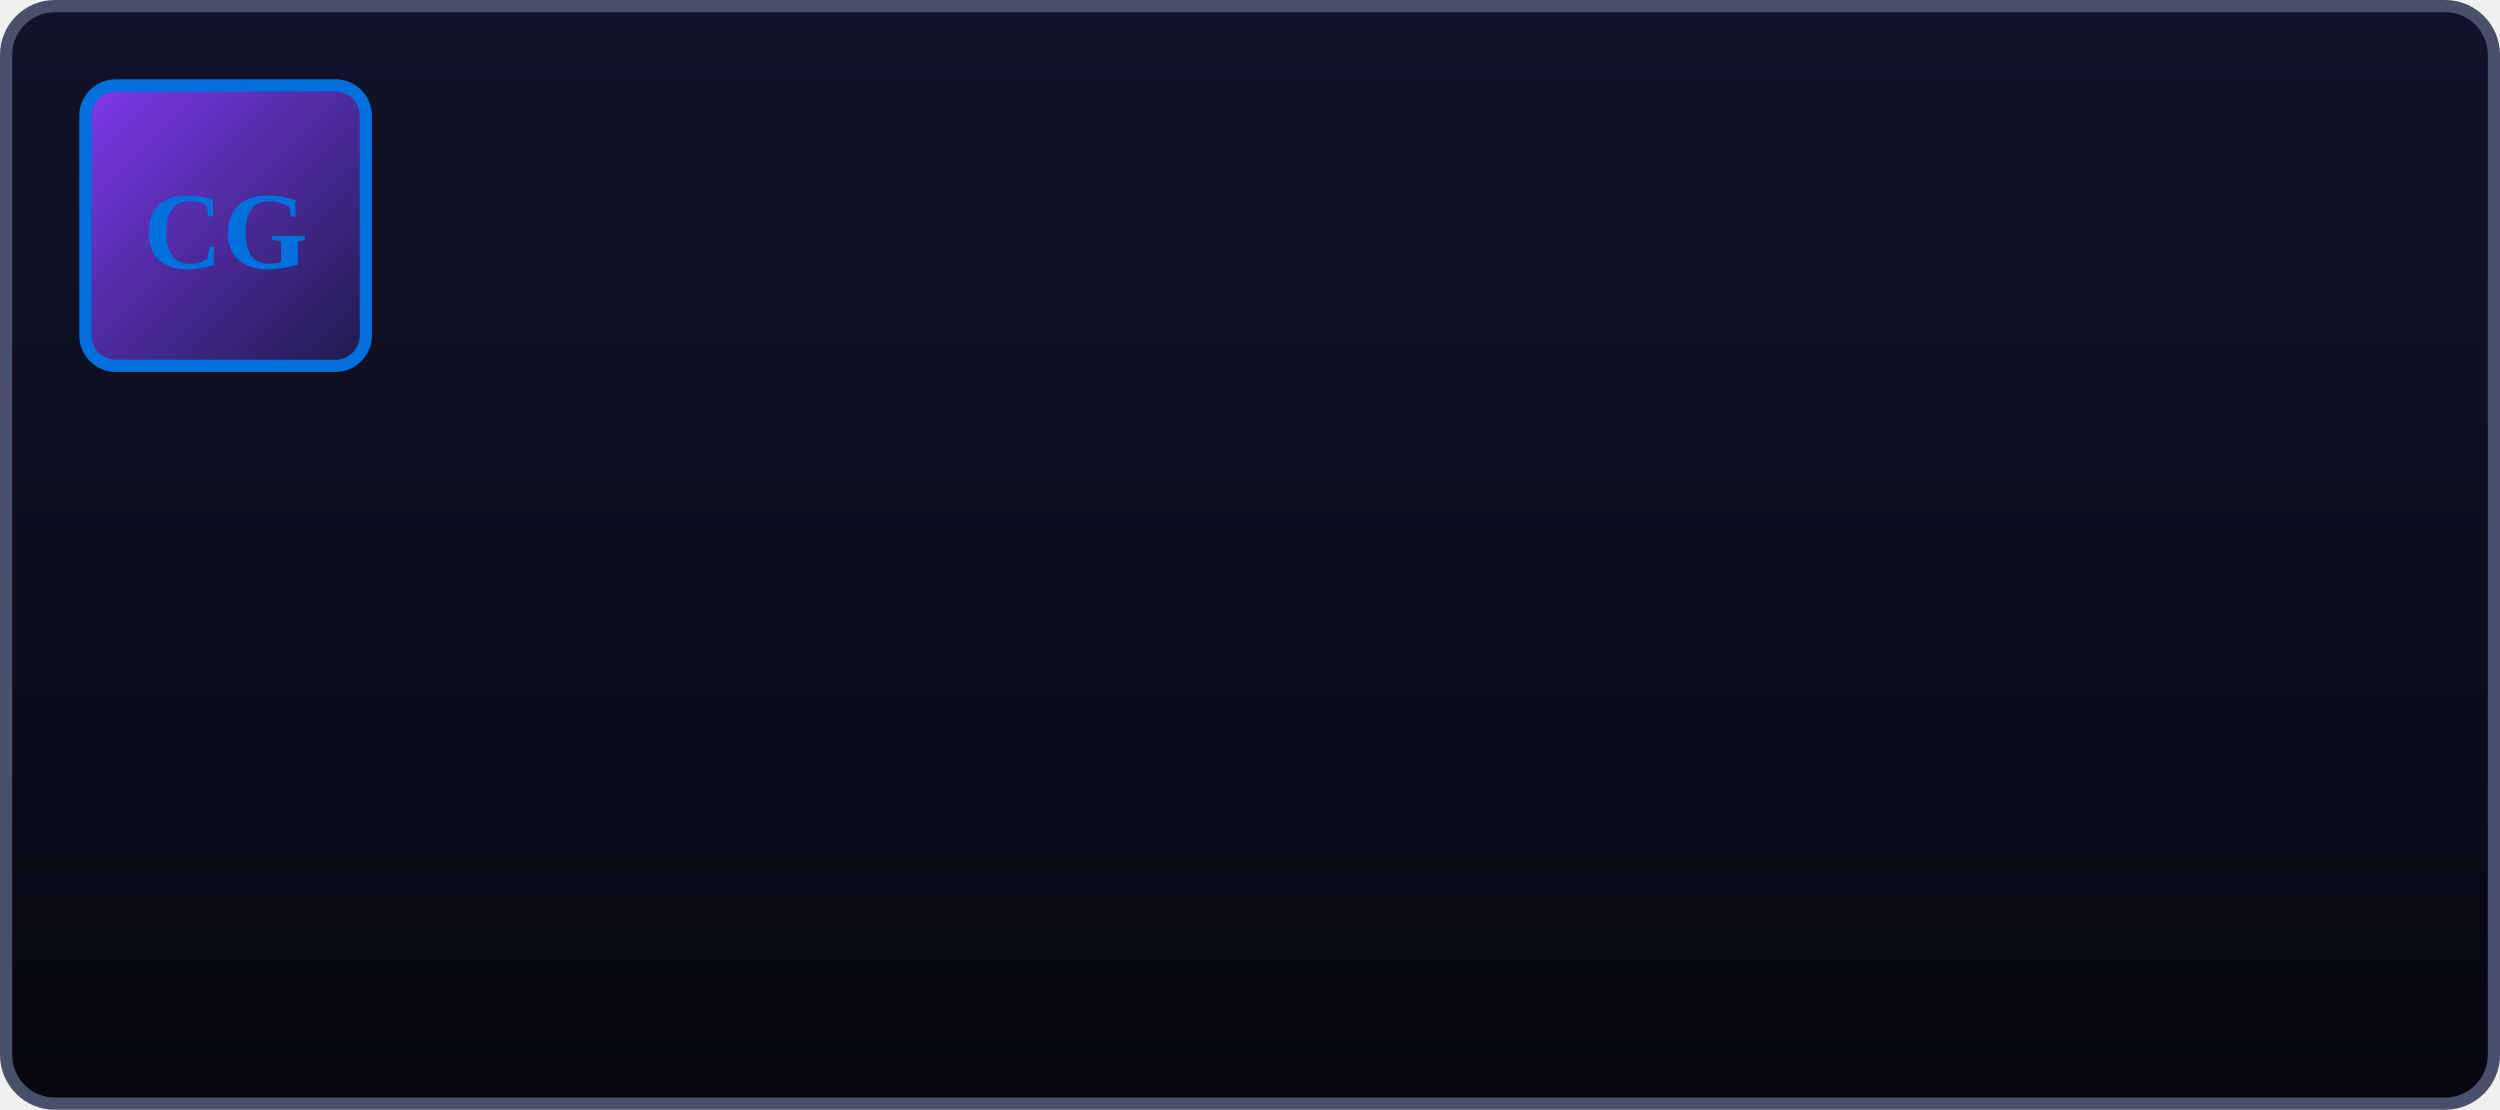
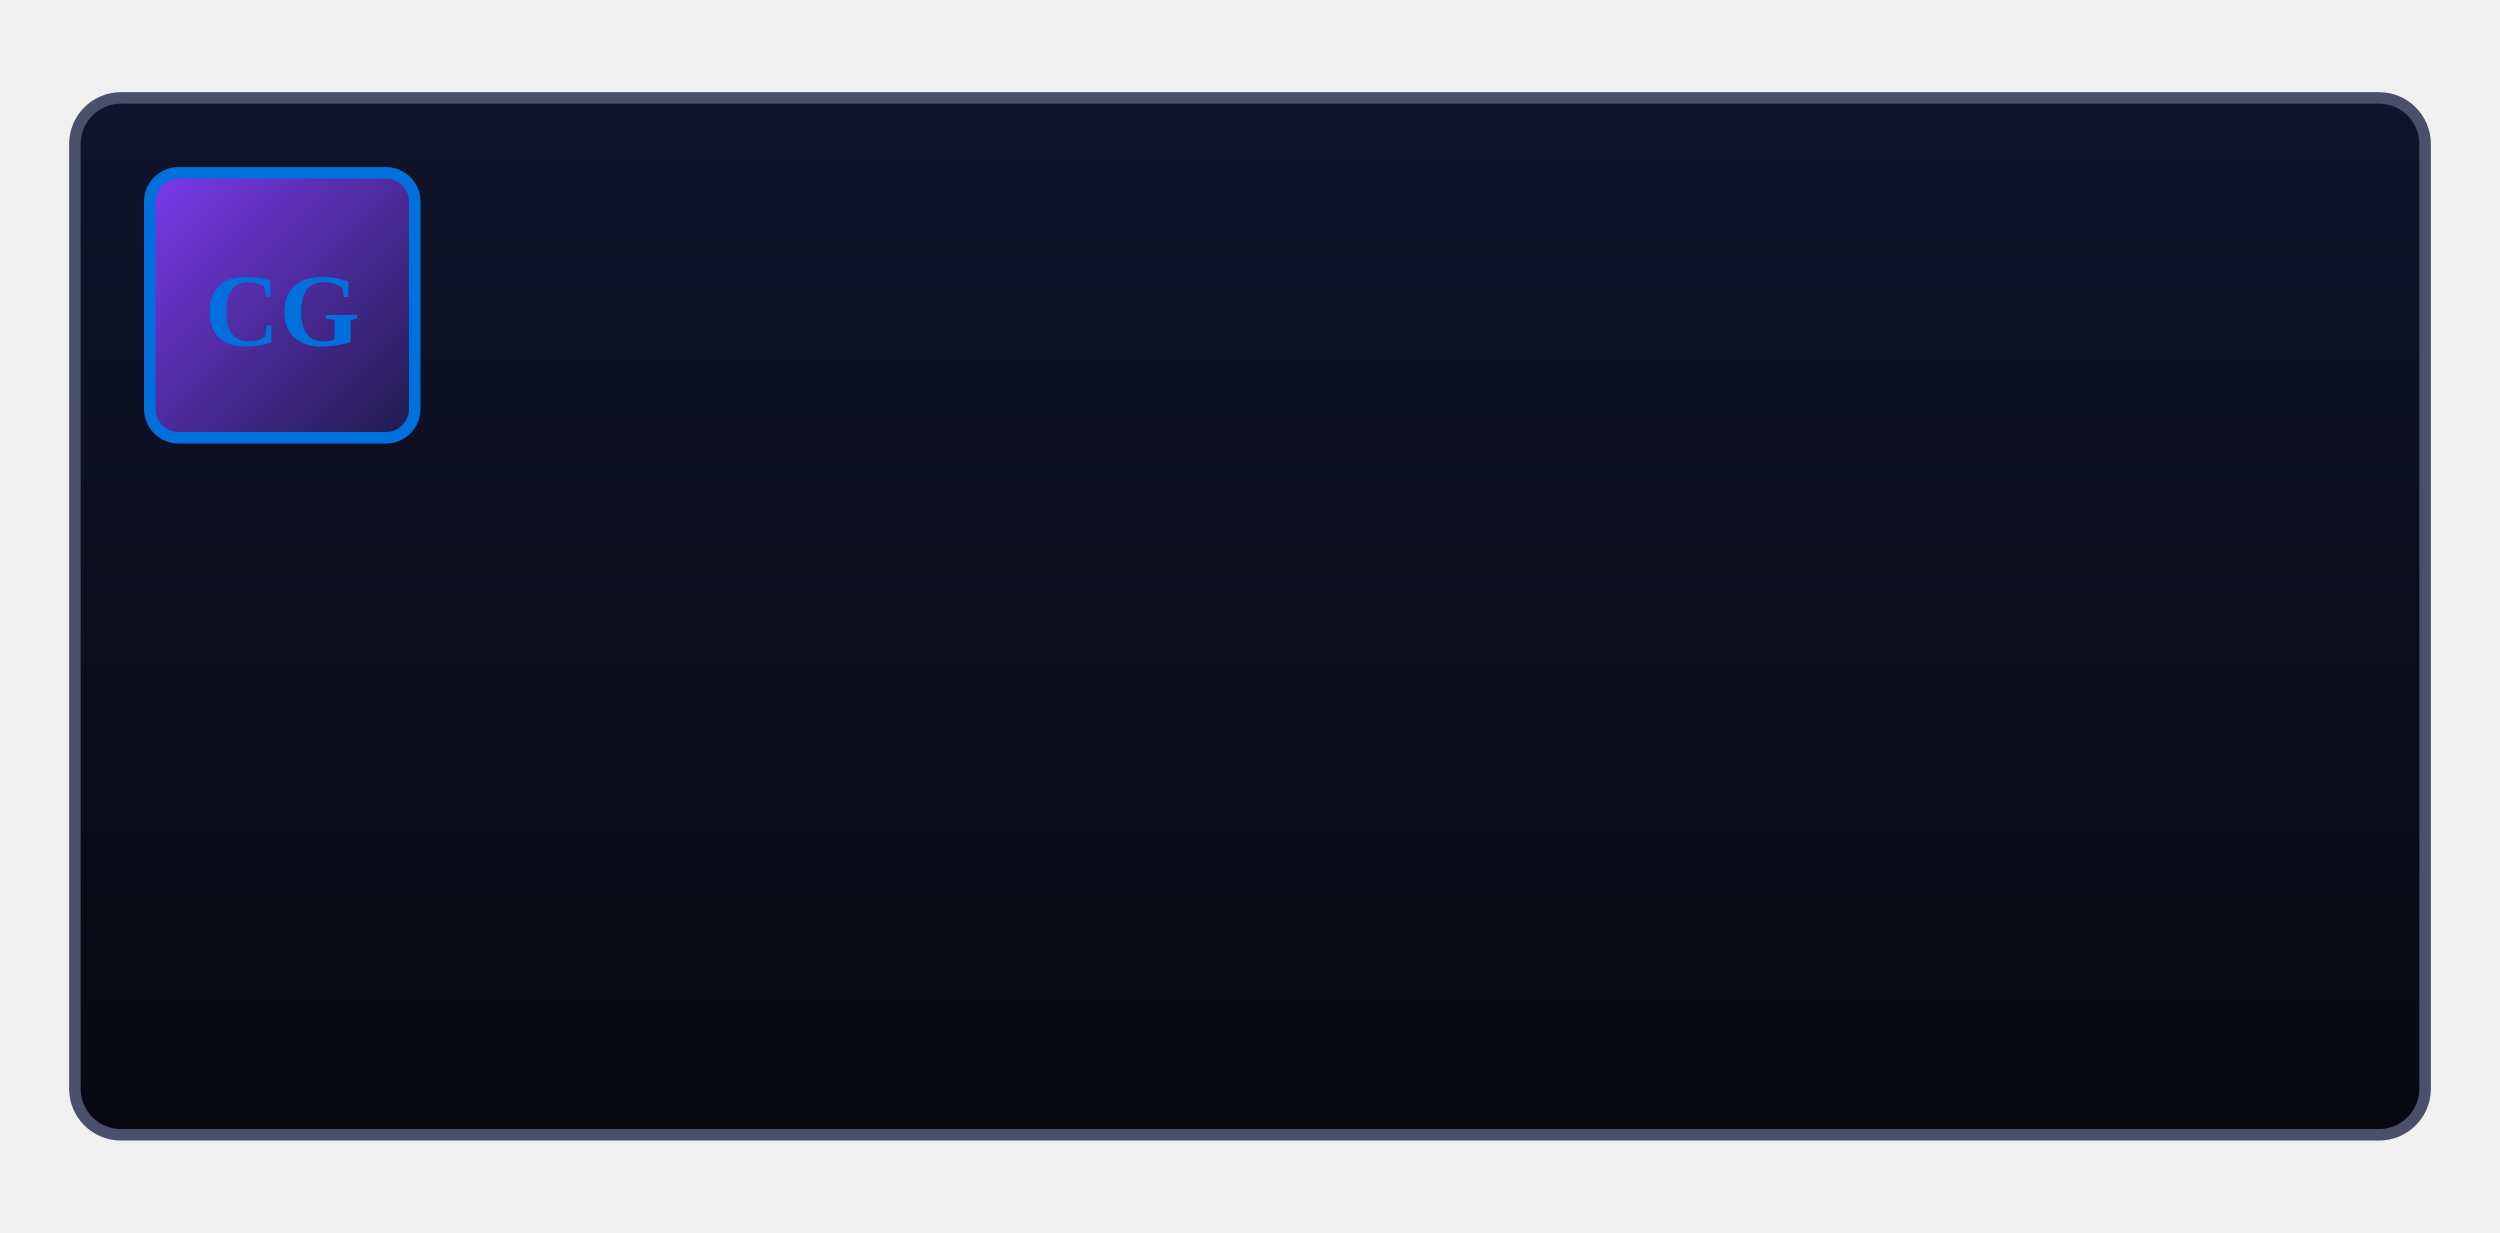
- <svg xmlns="http://www.w3.org/2000/svg" width="410" height="182" viewBox="0 0 410 182" role="img" aria-label="Cursor Glow RGB: Un aura RGB brillante alrededor del cursor, con formas, colores y animaciones.">
+ <svg xmlns="http://www.w3.org/2000/svg" width="434" height="214" viewBox="0 0 434 214" role="img" aria-label="Cursor Glow RGB: Un aura RGB brillante alrededor del cursor, con formas, colores y animaciones.">
  <defs>
    <linearGradient id="tip" x1="0" y1="0" x2="0" y2="1">
      <stop offset="0" stop-color="#11142a" />
      <stop offset="1" stop-color="#070812" />
    </linearGradient>
    <linearGradient id="gold" x1="0" y1="0" x2="1" y2="0">
      <stop offset="0" stop-color="#ffd100" stop-opacity="0" />
      <stop offset=".5" stop-color="#fff3b0" />
      <stop offset="1" stop-color="#ffd100" stop-opacity="0" />
    </linearGradient>
    <linearGradient id="goldtext" x1="0" y1="0" x2="0" y2="1">
      <stop offset="0" stop-color="#fff3b0" />
      <stop offset=".55" stop-color="#ffd100" />
      <stop offset="1" stop-color="#c8860a" />
    </linearGradient>
    <linearGradient id="gem" x1="0" y1="0" x2="1" y2="1">
      <stop offset="0" stop-color="#7c3aed" />
      <stop offset="1" stop-color="#1e1b4b" />
    </linearGradient>
  </defs>
  <style>
    text { font-family: Verdana, 'DejaVu Sans', Arial, sans-serif; font-size: 14px; fill: #fff; }
    .t { font-family: Georgia, 'Times New Roman', serif; font-weight: bold; }
    .l { opacity: 0; animation: in .45s ease-out forwards; }
    .glint { animation: run 7s linear infinite; }
    @keyframes in { from { opacity: 0; transform: translateX(-6px); } to { opacity: 1; transform: none; } }
    @keyframes run { from { stroke-dashoffset: 0; } to { stroke-dashoffset: -1000; } }
    @keyframes blink { 50% { opacity: 0; } }
    @media (prefers-reduced-motion: reduce) { .l, .glint, .fx { animation: none !important; opacity: 1 !important; } }</style>
-   <rect x="1" y="1" width="408" height="180" rx="8" fill="url(#tip)" stroke="#4a4f6a" stroke-width="2" />
-   <rect x="14" y="14" width="46" height="46" rx="5" fill="url(#gem)" stroke="#0070dd" stroke-width="2" />
-   <text class="t" x="37" y="44" text-anchor="middle" style="font-size:18px; fill:#0070dd">CG</text>
-   <text class="l t" x="72" y="34" style="animation-delay:0.1s; font-size:18px; fill:#0070dd">Cursor Glow RGB</text>
-   <text class="l " x="72" y="55" style="animation-delay:0.2s; font-size:13px">Interfaz</text>
-   <text class="l" x="394" y="55" text-anchor="end" style="font-size:13px; animation-delay:.2s">v1.06</text>
-   <text class="l " x="16" y="90" style="animation-delay:0.3s; fill:#1eff00; font-size:13px">Equipar: Un aura RGB brillante alrededor del cursor,</text>
-   <text class="l " x="16" y="109" style="animation-delay:0.3s; fill:#1eff00; font-size:13px">con formas, colores y animaciones.</text>
-   <text class="l " x="16" y="138" style="animation-delay:0.4s; font-size:13px">Todos los clientes</text>
-   <text class="l " x="16" y="164" style="animation-delay:0.5s; fill:#c9c9c9; font-size:13px">Descargas: <tspan fill="#ffd100">1.173</tspan>
-   </text>
+   <g transform="translate(12 16)">
+     <rect x="1" y="1" width="408" height="180" rx="8" fill="url(#tip)" stroke="#4a4f6a" stroke-width="2" />
+     <rect x="14" y="14" width="46" height="46" rx="5" fill="url(#gem)" stroke="#0070dd" stroke-width="2" />
+     <text class="t" x="37" y="44" text-anchor="middle" style="font-size:18px; fill:#0070dd">CG</text>
+     <text class="l t" x="72" y="34" style="animation-delay:0.1s; font-size:18px; fill:#0070dd">Cursor Glow RGB</text>
+     <text class="l " x="72" y="55" style="animation-delay:0.2s; font-size:13px">Interfaz</text>
+     <text class="l" x="394" y="55" text-anchor="end" style="font-size:13px; animation-delay:.2s">v1.06</text>
+     <text class="l " x="16" y="90" style="animation-delay:0.3s; fill:#1eff00; font-size:13px">Equipar: Un aura RGB brillante alrededor del cursor,</text>
+     <text class="l " x="16" y="109" style="animation-delay:0.3s; fill:#1eff00; font-size:13px">con formas, colores y animaciones.</text>
+     <text class="l " x="16" y="138" style="animation-delay:0.4s; font-size:13px">Todos los clientes</text>
+     <text class="l " x="16" y="164" style="animation-delay:0.5s; fill:#c9c9c9; font-size:13px">Descargas: <tspan fill="#ffd100">1.173</tspan>
+     </text>
+   </g>
</svg>
